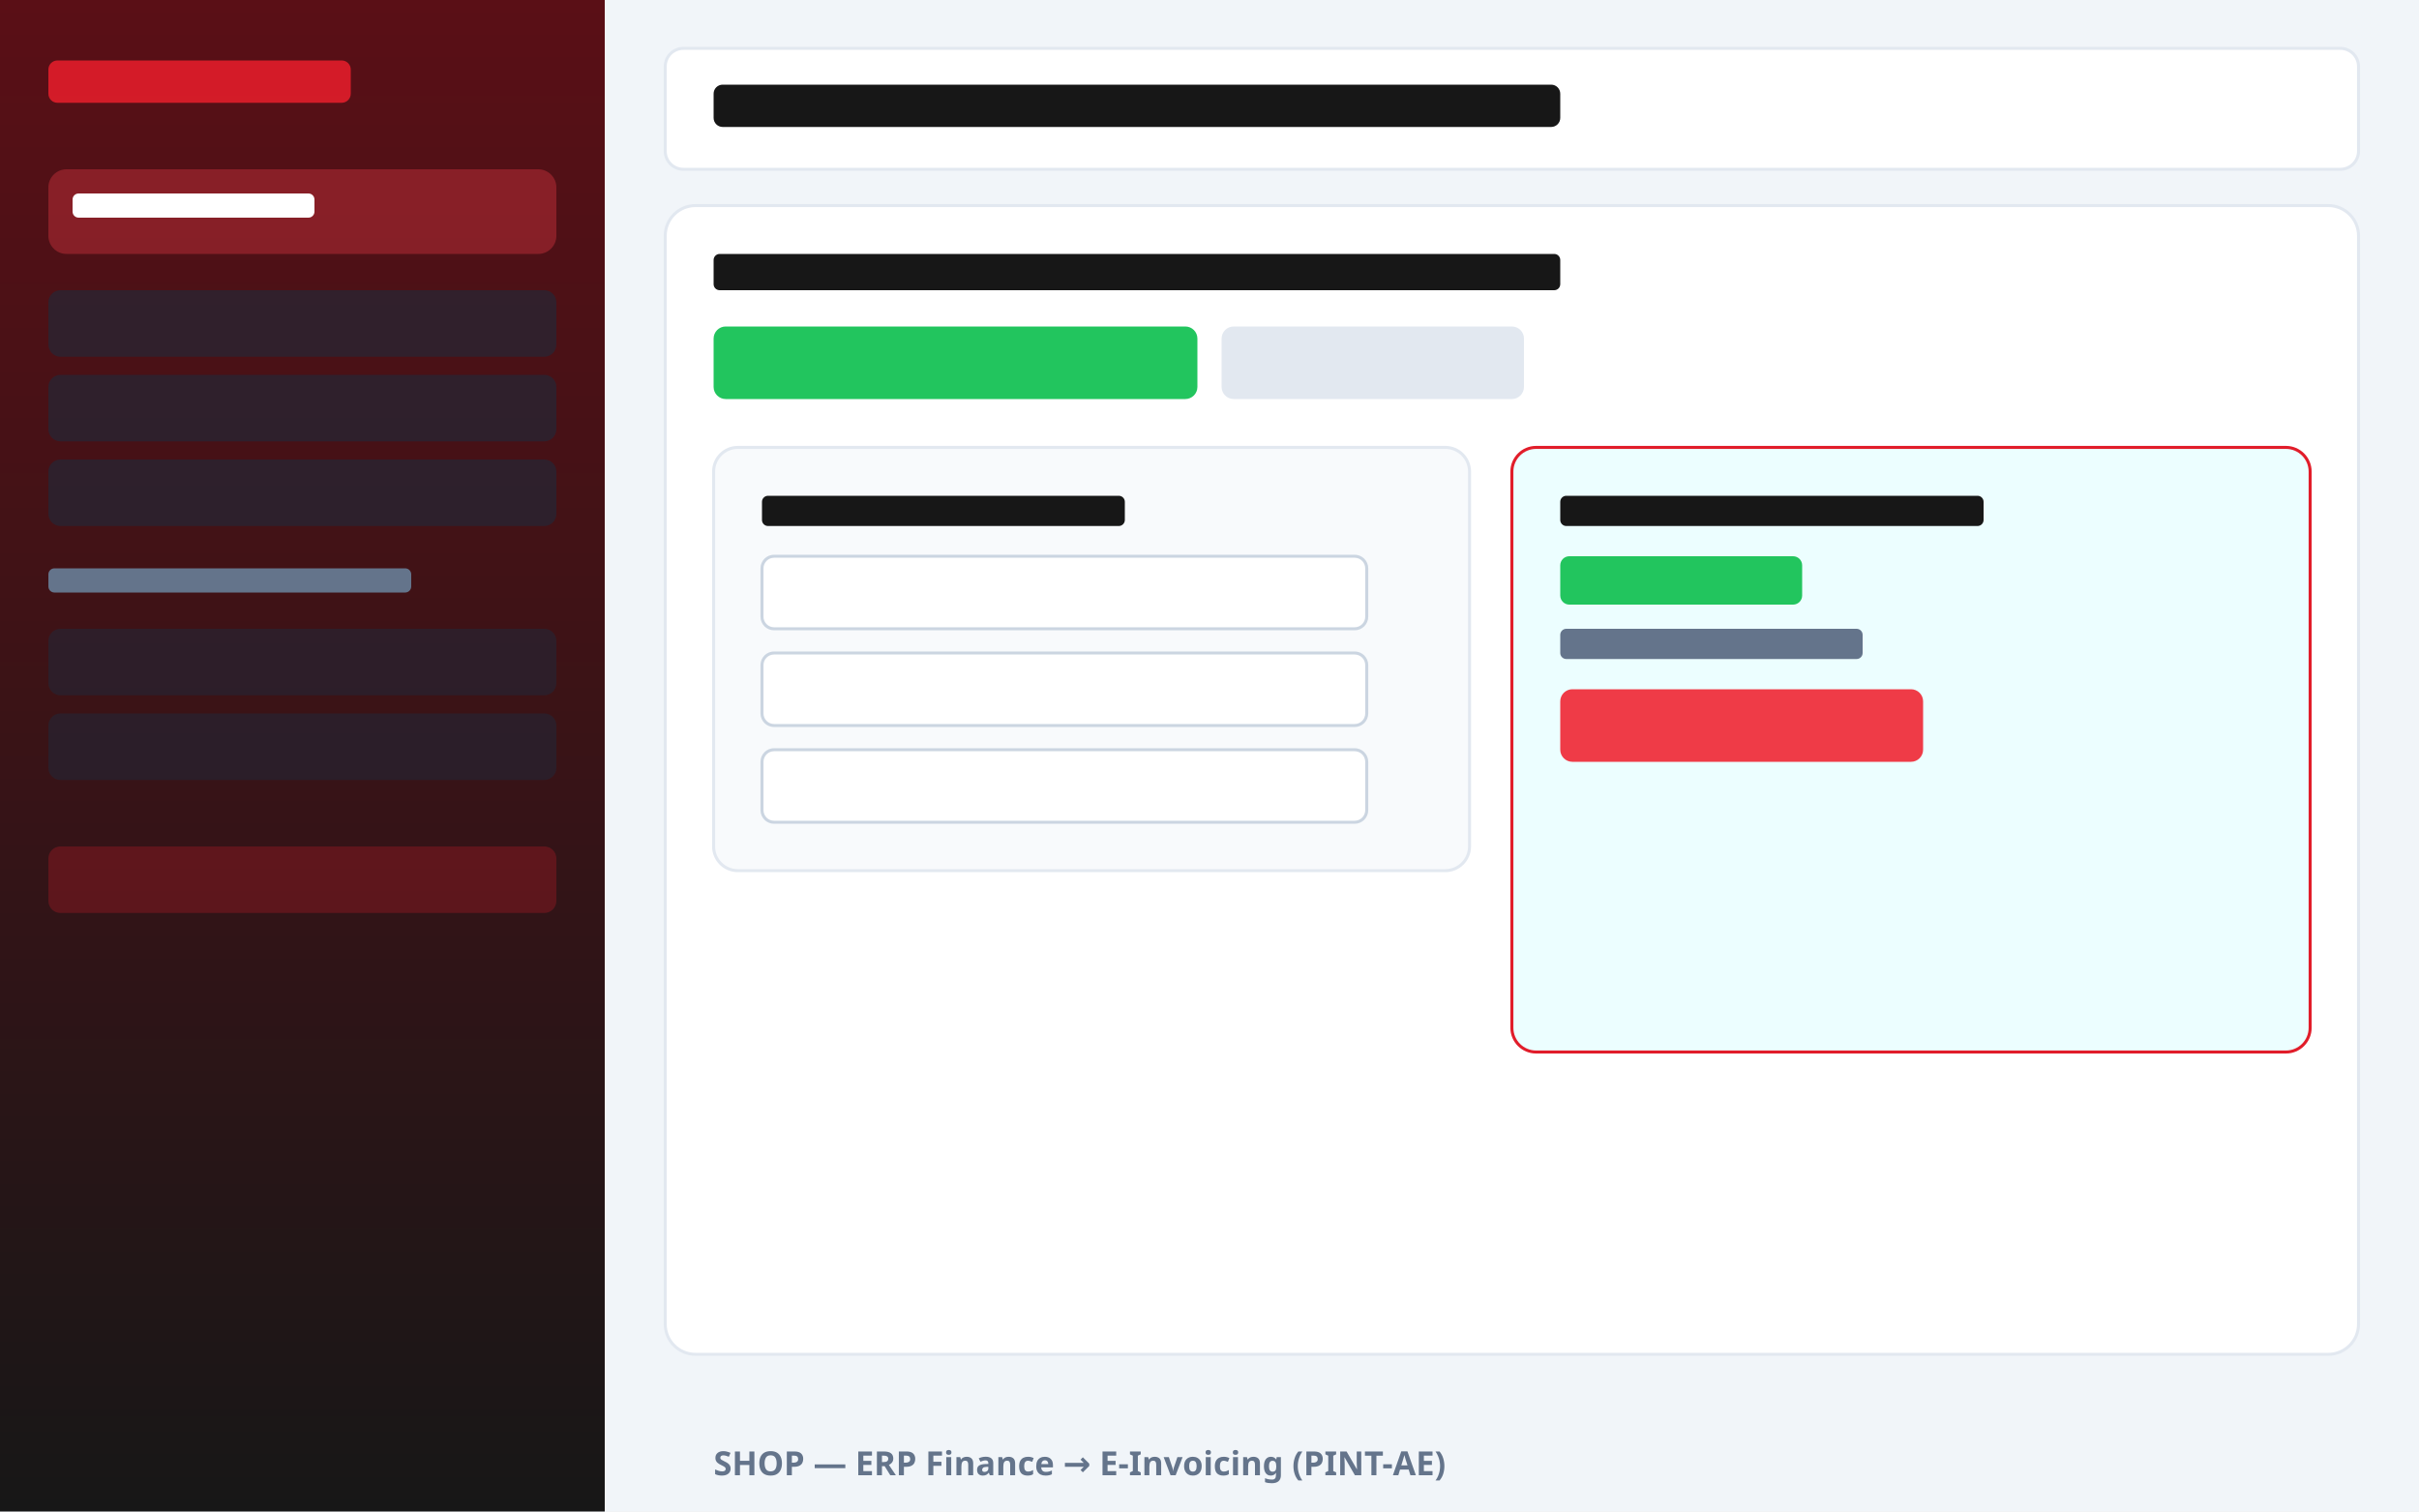
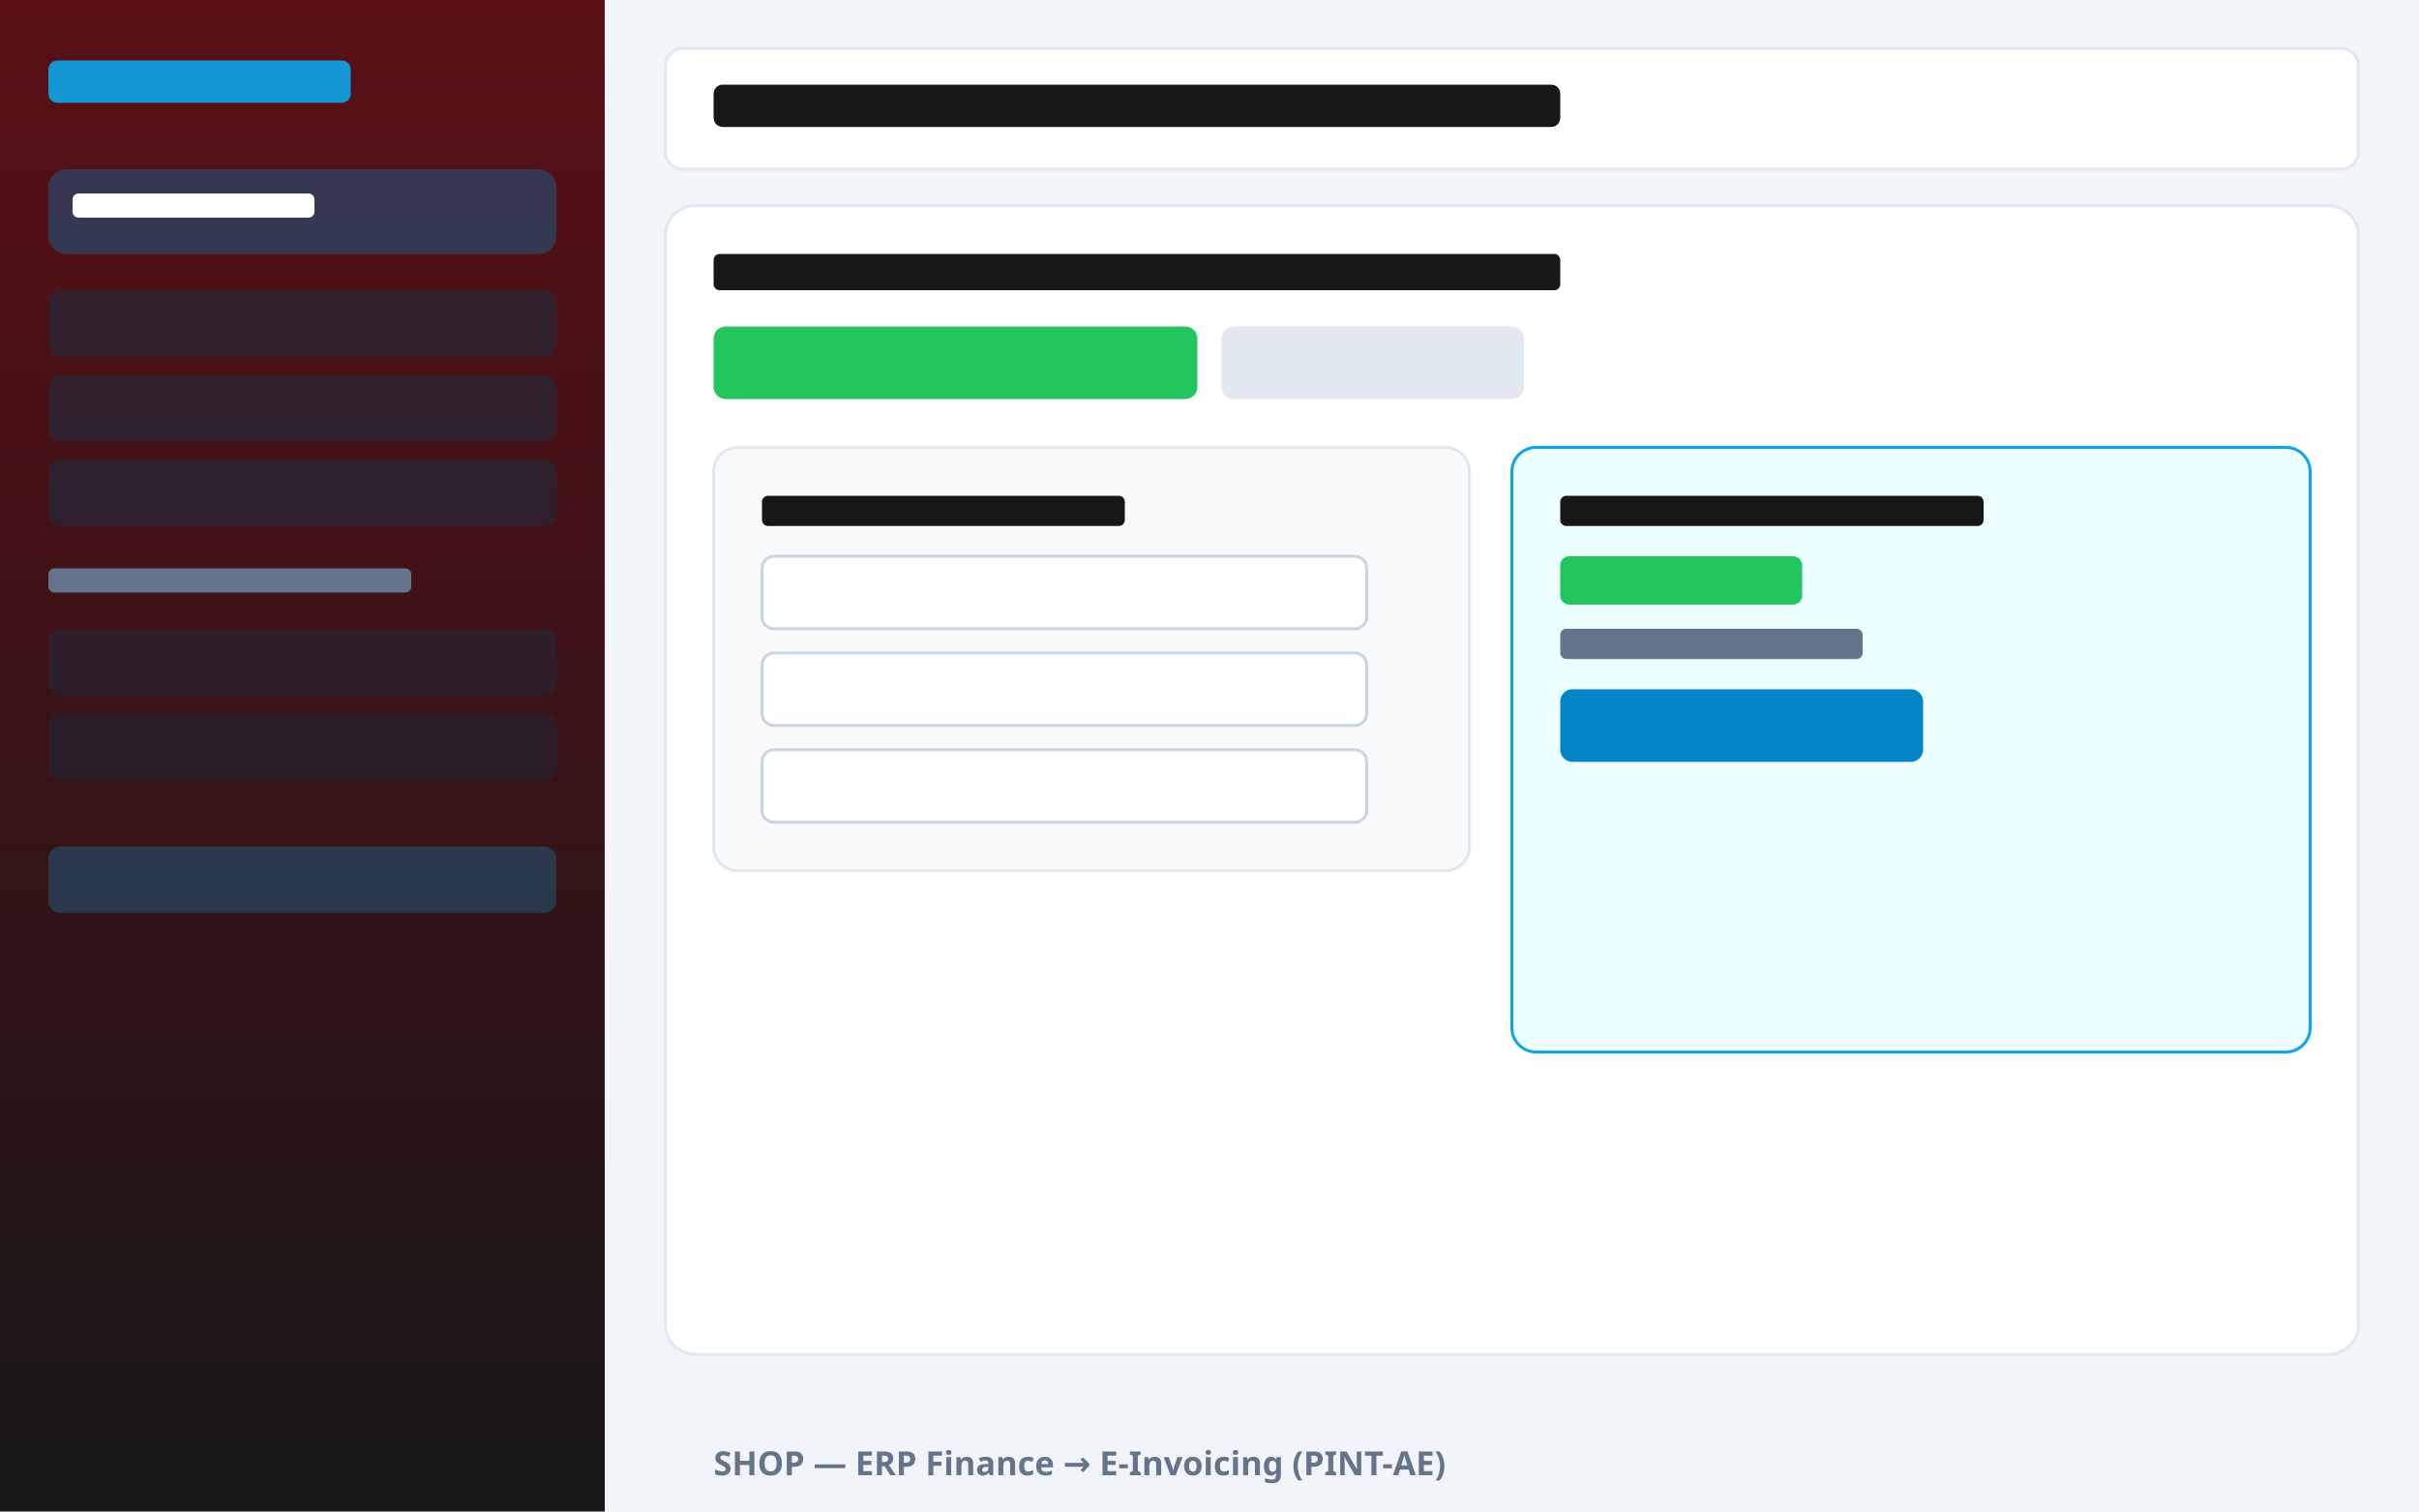
<svg xmlns="http://www.w3.org/2000/svg" viewBox="0 0 800 500" role="img" aria-label="UAE Peppol e-invoicing">
  <rect width="800" height="500" fill="#f1f5f9" />
  <defs>
    <linearGradient id="sb" x1="0" y1="0" x2="0" y2="1">
      <stop offset="0%" stop-color="#5a0f16" />
      <stop offset="100%" stop-color="#171717" />
    </linearGradient>
  </defs>
  <rect x="0" y="0" width="200" height="500" fill="url(#sb)" />
-   <rect x="16" y="20" width="100" height="14" rx="3" fill="#e11d2a" opacity=".9" />
-   <rect x="16" y="56" width="168" height="28" rx="6" fill="#ef3b47" opacity=".35" />
+   <rect x="16" y="20" width="100" height="14" rx="3" fill="#0ea5e9" opacity=".9" />
+   <rect x="16" y="56" width="168" height="28" rx="6" fill="#0284c7" opacity=".35" />
  <rect x="24" y="64" width="80" height="8" rx="2" fill="#fff" />
  <rect x="16" y="96" width="168" height="22" rx="4" fill="#1e293b" opacity=".6" />
  <rect x="16" y="124" width="168" height="22" rx="4" fill="#1e293b" opacity=".6" />
  <rect x="16" y="152" width="168" height="22" rx="4" fill="#1e293b" opacity=".6" />
  <rect x="16" y="188" width="120" height="8" rx="2" fill="#64748b" />
  <rect x="16" y="208" width="168" height="22" rx="4" fill="#1e293b" opacity=".5" />
  <rect x="16" y="236" width="168" height="22" rx="4" fill="#1e293b" opacity=".5" />
-   <rect x="16" y="280" width="168" height="22" rx="4" fill="#e11d2a" opacity=".25" />
+   <rect x="16" y="280" width="168" height="22" rx="4" fill="#0ea5e9" opacity=".25" />
  <rect x="220" y="16" width="560" height="40" rx="6" fill="#fff" stroke="#e2e8f0" />
  <rect x="236" y="28" width="280" height="14" rx="3" fill="#171717" />
  <rect x="220" y="68" width="560" height="380" rx="10" fill="#fff" stroke="#e2e8f0" />
  <rect x="236" y="84" width="280" height="12" rx="2" fill="#171717" />
  <rect x="236" y="108" width="160" height="24" rx="4" fill="#22c55e" />
  <rect x="404" y="108" width="100" height="24" rx="4" fill="#e2e8f0" />
  <rect x="236" y="148" width="250" height="140" rx="8" fill="#f8fafc" stroke="#e2e8f0" />
  <rect x="252" y="164" width="120" height="10" rx="2" fill="#171717" />
  <rect x="252" y="184" width="200" height="24" rx="4" fill="#fff" stroke="#cbd5e1" />
  <rect x="252" y="216" width="200" height="24" rx="4" fill="#fff" stroke="#cbd5e1" />
  <rect x="252" y="248" width="200" height="24" rx="4" fill="#fff" stroke="#cbd5e1" />
-   <rect x="500" y="148" width="264" height="200" rx="8" fill="#ecfeff" stroke="#e11d2a" />
+   <rect x="500" y="148" width="264" height="200" rx="8" fill="#ecfeff" stroke="#0ea5e9" />
  <rect x="516" y="164" width="140" height="10" rx="2" fill="#171717" />
  <rect x="516" y="184" width="80" height="16" rx="3" fill="#22c55e" />
  <rect x="516" y="208" width="100" height="10" rx="2" fill="#64748b" />
-   <rect x="516" y="228" width="120" height="24" rx="4" fill="#ef3b47" />
+   <rect x="516" y="228" width="120" height="24" rx="4" fill="#0284c7" />
  <text x="236" y="488" fill="#64748b" font-family="system-ui,sans-serif" font-size="11" font-weight="600">SHOP — ERP Finance → E-Invoicing (PINT-AE)</text>
</svg>
